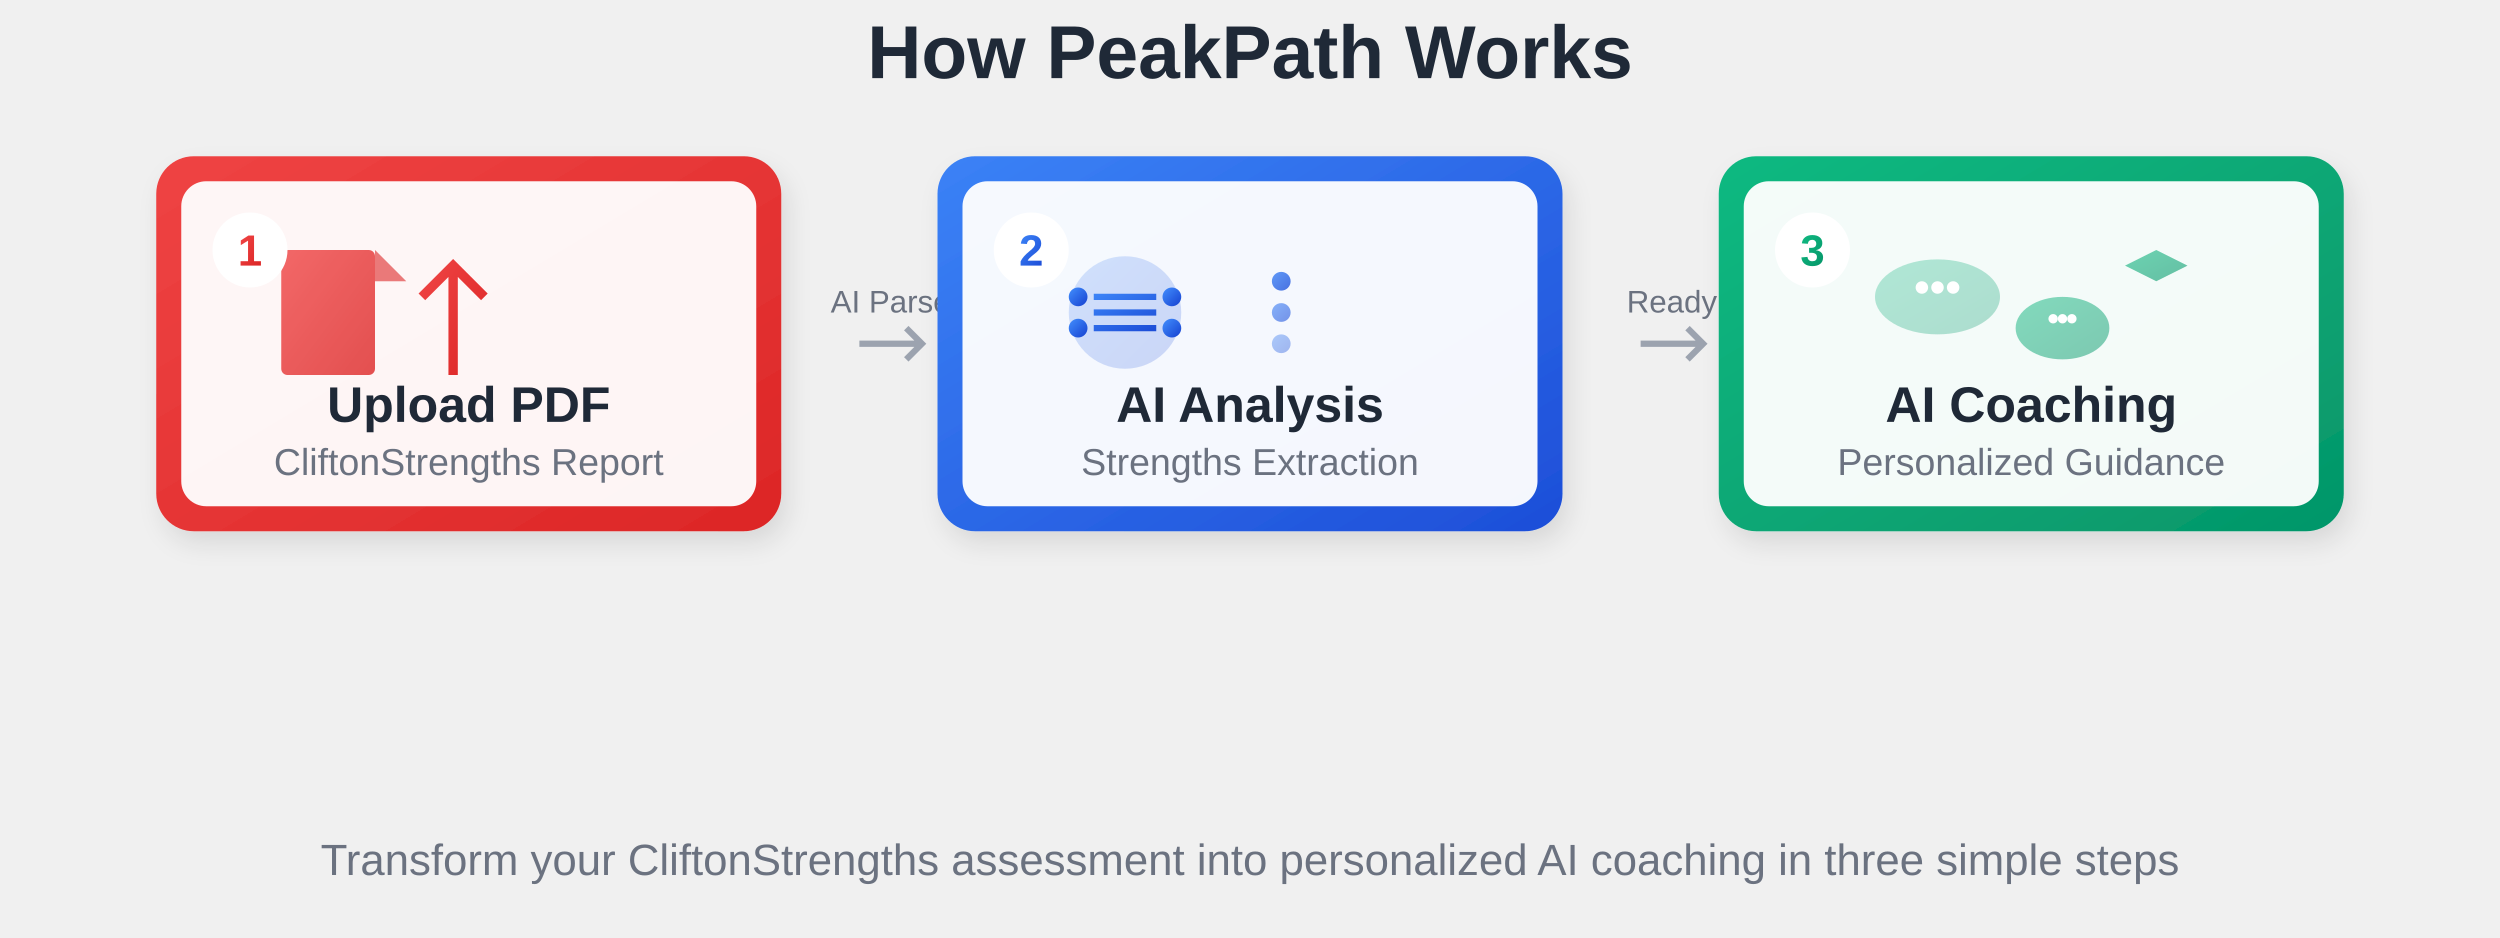
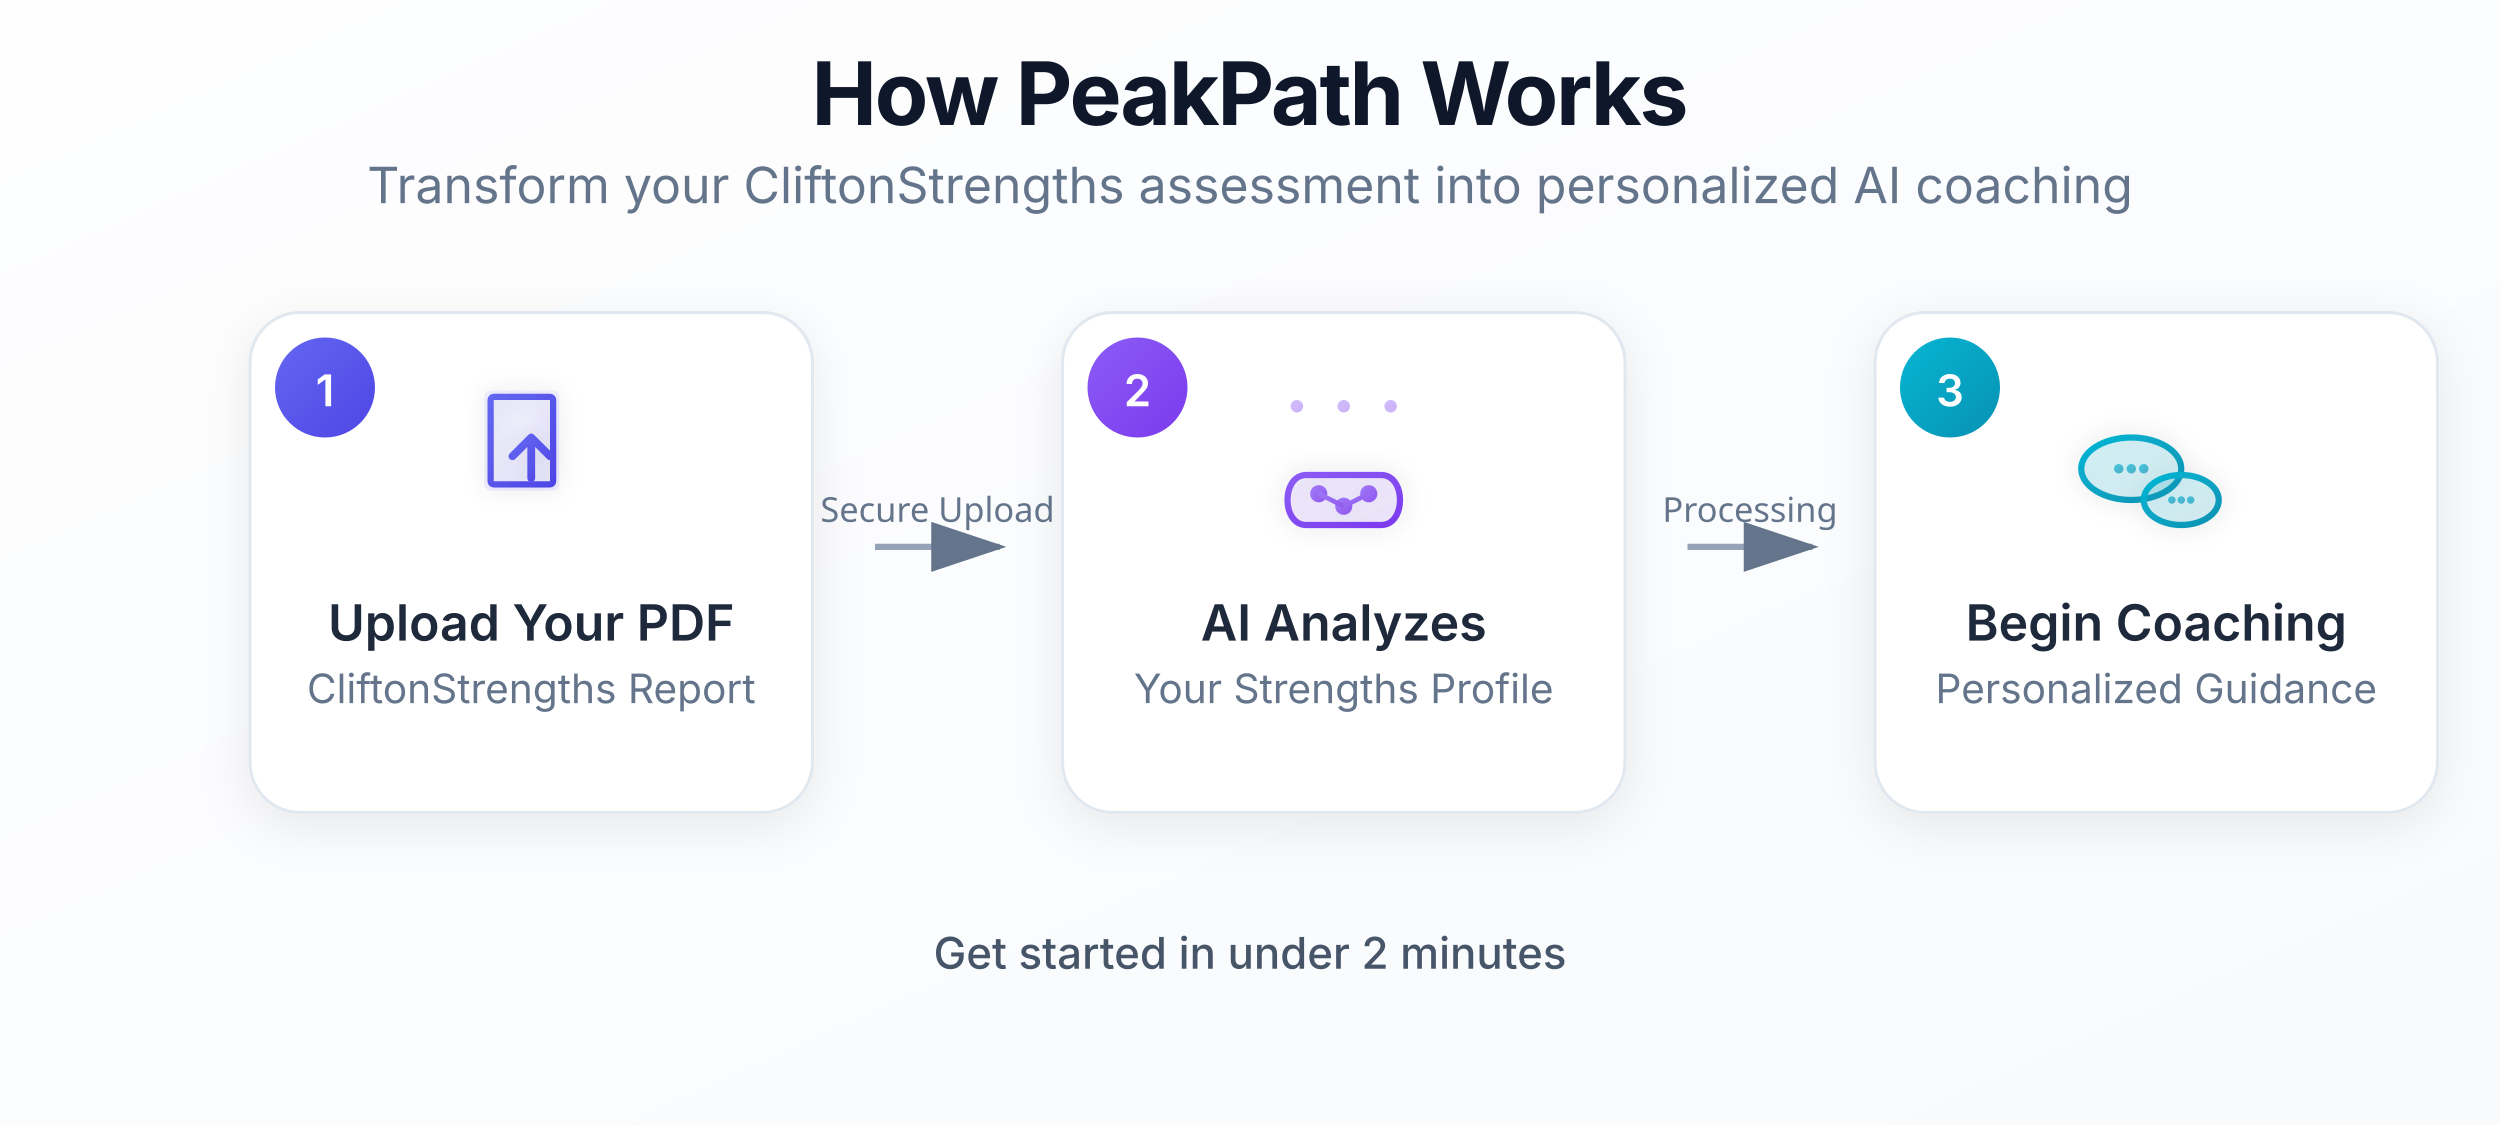
- <svg xmlns="http://www.w3.org/2000/svg" width="800" height="300" viewBox="0 0 800 300" fill="none">
+ <svg xmlns="http://www.w3.org/2000/svg" width="800" height="360" viewBox="0 0 800 360" fill="none" role="img" aria-labelledby="flow-title" aria-describedby="flow-desc">
  <defs>
-     <linearGradient id="step1Gradient" x1="0%" y1="0%" x2="100%" y2="100%">
-       <stop offset="0%" style="stop-color:#EF4444;stop-opacity:1" />
-       <stop offset="100%" style="stop-color:#DC2626;stop-opacity:1" />
+     <linearGradient id="primaryGradient" x1="0%" y1="0%" x2="100%" y2="100%">
+       <stop offset="0%" style="stop-color:#6366F1;stop-opacity:1" />
+       <stop offset="100%" style="stop-color:#4F46E5;stop-opacity:1" />
    </linearGradient>
-     <linearGradient id="step2Gradient" x1="0%" y1="0%" x2="100%" y2="100%">
-       <stop offset="0%" style="stop-color:#3B82F6;stop-opacity:1" />
-       <stop offset="100%" style="stop-color:#1D4ED8;stop-opacity:1" />
+     <linearGradient id="secondaryGradient" x1="0%" y1="0%" x2="100%" y2="100%">
+       <stop offset="0%" style="stop-color:#8B5CF6;stop-opacity:1" />
+       <stop offset="100%" style="stop-color:#7C3AED;stop-opacity:1" />
    </linearGradient>
-     <linearGradient id="step3Gradient" x1="0%" y1="0%" x2="100%" y2="100%">
-       <stop offset="0%" style="stop-color:#10B981;stop-opacity:1" />
-       <stop offset="100%" style="stop-color:#059669;stop-opacity:1" />
+     <linearGradient id="accentGradient" x1="0%" y1="0%" x2="100%" y2="100%">
+       <stop offset="0%" style="stop-color:#06B6D4;stop-opacity:1" />
+       <stop offset="100%" style="stop-color:#0891B2;stop-opacity:1" />
    </linearGradient>
-     <filter id="shadow" x="-20%" y="-20%" width="140%" height="140%">
-       <feDropShadow dx="2" dy="4" stdDeviation="4" flood-opacity="0.1" />
+     <filter id="cardShadow" x="-20%" y="-20%" width="140%" height="140%">
+       <feDropShadow dx="0" dy="4" stdDeviation="8" flood-color="#0F172A" flood-opacity="0.08" />
    </filter>
+     <filter id="iconGlow" x="-50%" y="-50%" width="200%" height="200%">
+       <feDropShadow dx="0" dy="0" stdDeviation="4" flood-opacity="0.15" />
+     </filter>
+     <marker id="arrowhead" markerWidth="12" markerHeight="8" refX="11" refY="4" orient="auto" markerUnits="strokeWidth">
+       <path d="M0,0 L0,8 L12,4 z" fill="#64748B" />
+     </marker>
  </defs>
-   <g transform="translate(50, 50)">
-     <rect x="0" y="0" width="200" height="120" rx="12" fill="url(#step1Gradient)" filter="url(#shadow)" />
-     <rect x="8" y="8" width="184" height="104" rx="8" fill="white" opacity="0.95" />
-     <rect x="40" y="30" width="30" height="40" rx="2" fill="url(#step1Gradient)" opacity="0.8" />
-     <path d="M70 30V40H80L70 30Z" fill="#DC2626" opacity="0.6" />
-     <path d="M85 45L95 35L105 45M95 35V70" stroke="url(#step1Gradient)" stroke-width="3" fill="none" />
-     <circle cx="30" cy="30" r="12" fill="white" />
-     <text x="30" y="35" text-anchor="middle" fill="url(#step1Gradient)" font-family="Arial, sans-serif" font-size="14" font-weight="bold">1</text>
-     <text x="100" y="85" text-anchor="middle" fill="#1F2937" font-family="Arial, sans-serif" font-size="16" font-weight="bold">Upload PDF</text>
-     <text x="100" y="102" text-anchor="middle" fill="#6B7280" font-family="Arial, sans-serif" font-size="12">CliftonStrengths Report</text>
+   <rect width="100%" height="100%" fill="url(#bgGradient)" />
+   <defs>
+     <linearGradient id="bgGradient" x1="0%" y1="0%" x2="100%" y2="100%">
+       <stop offset="0%" style="stop-color:#FEFEFF;stop-opacity:1" />
+       <stop offset="100%" style="stop-color:#F8FAFC;stop-opacity:1" />
+     </linearGradient>
+   </defs>
+   <text x="400" y="40" text-anchor="middle" fill="#0F172A" font-family="system-ui, -apple-system, BlinkMacSystemFont, 'Segoe UI', sans-serif" font-size="28" font-weight="700" letter-spacing="-0.025em">
+     How PeakPath Works
+   </text>
+   <text x="400" y="65" text-anchor="middle" fill="#64748B" font-family="system-ui, -apple-system, BlinkMacSystemFont, 'Segoe UI', sans-serif" font-size="16" font-weight="400">
+     Transform your CliftonStrengths assessment into personalized AI coaching
+   </text>
+   <g transform="translate(80, 100)" aria-labelledby="step1-title" aria-describedby="step1-desc">
+     <rect x="0" y="0" width="180" height="160" rx="16" fill="white" stroke="#E2E8F0" stroke-width="1" filter="url(#cardShadow)" />
+     <circle cx="24" cy="24" r="16" fill="url(#primaryGradient)" />
+     <text x="24" y="30" text-anchor="middle" fill="white" font-family="system-ui, -apple-system, BlinkMacSystemFont, 'Segoe UI', sans-serif" font-size="14" font-weight="600">1</text>
+     <g transform="translate(90, 45)" filter="url(#iconGlow)">
+       <rect x="-15" y="-20" width="24" height="32" rx="2" fill="url(#primaryGradient)" opacity="0.1" />
+       <rect x="-13" y="-18" width="20" height="28" rx="1" fill="none" stroke="url(#primaryGradient)" stroke-width="2" />
+       <path d="M0,-5 L-6,1 M0,-5 L6,1 M0,-5 L0,8" stroke="url(#primaryGradient)" stroke-width="2.5" stroke-linecap="round" stroke-linejoin="round" />
+     </g>
+     <text id="step1-title" x="90" y="105" text-anchor="middle" fill="#1E293B" font-family="system-ui, -apple-system, BlinkMacSystemFont, 'Segoe UI', sans-serif" font-size="16" font-weight="600">
+       Upload Your PDF
+     </text>
+     <text id="step1-desc" x="90" y="125" text-anchor="middle" fill="#64748B" font-family="system-ui, -apple-system, BlinkMacSystemFont, 'Segoe UI', sans-serif" font-size="13" font-weight="400">
+       CliftonStrengths Report
+     </text>
  </g>
-   <g transform="translate(275, 105)">
-     <path d="M0 5L20 5M15 0L20 5L15 10" stroke="#9CA3AF" stroke-width="2" fill="none" />
-     <text x="10" y="-5" text-anchor="middle" fill="#6B7280" font-family="Arial, sans-serif" font-size="10">AI Parse</text>
+   <g transform="translate(280, 175)">
+     <line x1="0" y1="0" x2="40" y2="0" stroke="#94A3B8" stroke-width="2" marker-end="url(#arrowhead)" />
+     <text x="20" y="-8" text-anchor="middle" fill="#64748B" font-family="system-ui" font-size="11" font-weight="500">Secure Upload</text>
  </g>
-   <g transform="translate(300, 50)">
-     <rect x="0" y="0" width="200" height="120" rx="12" fill="url(#step2Gradient)" filter="url(#shadow)" />
-     <rect x="8" y="8" width="184" height="104" rx="8" fill="white" opacity="0.95" />
-     <circle cx="60" cy="50" r="18" fill="url(#step2Gradient)" opacity="0.2" />
-     <g stroke="url(#step2Gradient)" stroke-width="2" fill="none">
-       <path d="M50 45H70M50 50H70M50 55H70" />
-       <circle cx="45" cy="45" r="2" fill="url(#step2Gradient)" />
-       <circle cx="75" cy="45" r="2" fill="url(#step2Gradient)" />
-       <circle cx="45" cy="55" r="2" fill="url(#step2Gradient)" />
-       <circle cx="75" cy="55" r="2" fill="url(#step2Gradient)" />
+   <g transform="translate(340, 100)" aria-labelledby="step2-title" aria-describedby="step2-desc">
+     <rect x="0" y="0" width="180" height="160" rx="16" fill="white" stroke="#E2E8F0" stroke-width="1" filter="url(#cardShadow)" />
+     <circle cx="24" cy="24" r="16" fill="url(#secondaryGradient)" />
+     <text x="24" y="30" text-anchor="middle" fill="white" font-family="system-ui, -apple-system, BlinkMacSystemFont, 'Segoe UI', sans-serif" font-size="14" font-weight="600">2</text>
+     <g transform="translate(90, 60)" filter="url(#iconGlow)">
+       <path d="M-12,-8 C-16,-8 -18,-4 -18,0 C-18,4 -16,8 -12,8 L12,8 C16,8 18,4 18,0 C18,-4 16,-8 12,-8 Z" fill="url(#secondaryGradient)" opacity="0.1" />
+       <path d="M-12,-8 C-16,-8 -18,-4 -18,0 C-18,4 -16,8 -12,8 L12,8 C16,8 18,4 18,0 C18,-4 16,-8 12,-8 Z" fill="none" stroke="url(#secondaryGradient)" stroke-width="2" />
+       <g stroke="url(#secondaryGradient)" stroke-width="1.5" opacity="0.8">
+         <circle cx="-8" cy="-2" r="2" fill="url(#secondaryGradient)" />
+         <circle cx="0" cy="2" r="2" fill="url(#secondaryGradient)" />
+         <circle cx="8" cy="-2" r="2" fill="url(#secondaryGradient)" />
+         <line x1="-8" y1="-2" x2="0" y2="2" />
+         <line x1="0" y1="2" x2="8" y2="-2" />
+       </g>
    </g>
-     <g transform="translate(110, 40)">
-       <circle cx="0" cy="0" r="3" fill="url(#step2Gradient)" opacity="0.8">
-         <animate attributeName="opacity" values="0.3;1;0.3" dur="1.5s" repeatCount="indefinite" />
+     <g transform="translate(90, 30)">
+       <circle cx="-15" cy="0" r="2" fill="url(#secondaryGradient)" opacity="0.4">
+         <animate attributeName="opacity" values="0.4;1;0.4" dur="2s" repeatCount="indefinite" />
      </circle>
-       <circle cx="0" cy="10" r="3" fill="url(#step2Gradient)" opacity="0.6">
-         <animate attributeName="opacity" values="0.3;1;0.3" dur="1.5s" begin="0.5s" repeatCount="indefinite" />
+       <circle cx="0" cy="0" r="2" fill="url(#secondaryGradient)" opacity="0.4">
+         <animate attributeName="opacity" values="0.4;1;0.4" dur="2s" begin="0.4s" repeatCount="indefinite" />
      </circle>
-       <circle cx="0" cy="20" r="3" fill="url(#step2Gradient)" opacity="0.4">
-         <animate attributeName="opacity" values="0.3;1;0.3" dur="1.5s" begin="1s" repeatCount="indefinite" />
+       <circle cx="15" cy="0" r="2" fill="url(#secondaryGradient)" opacity="0.4">
+         <animate attributeName="opacity" values="0.4;1;0.4" dur="2s" begin="0.8s" repeatCount="indefinite" />
      </circle>
    </g>
-     <circle cx="30" cy="30" r="12" fill="white" />
-     <text x="30" y="35" text-anchor="middle" fill="url(#step2Gradient)" font-family="Arial, sans-serif" font-size="14" font-weight="bold">2</text>
-     <text x="100" y="85" text-anchor="middle" fill="#1F2937" font-family="Arial, sans-serif" font-size="16" font-weight="bold">AI Analysis</text>
-     <text x="100" y="102" text-anchor="middle" fill="#6B7280" font-family="Arial, sans-serif" font-size="12">Strengths Extraction</text>
+     <text id="step2-title" x="90" y="105" text-anchor="middle" fill="#1E293B" font-family="system-ui, -apple-system, BlinkMacSystemFont, 'Segoe UI', sans-serif" font-size="16" font-weight="600">
+       AI Analyzes
+     </text>
+     <text id="step2-desc" x="90" y="125" text-anchor="middle" fill="#64748B" font-family="system-ui, -apple-system, BlinkMacSystemFont, 'Segoe UI', sans-serif" font-size="13" font-weight="400">
+       Your Strengths Profile
+     </text>
  </g>
-   <g transform="translate(525, 105)">
-     <path d="M0 5L20 5M15 0L20 5L15 10" stroke="#9CA3AF" stroke-width="2" fill="none" />
-     <text x="10" y="-5" text-anchor="middle" fill="#6B7280" font-family="Arial, sans-serif" font-size="10">Ready</text>
+   <g transform="translate(540, 175)">
+     <line x1="0" y1="0" x2="40" y2="0" stroke="#94A3B8" stroke-width="2" marker-end="url(#arrowhead)" />
+     <text x="20" y="-8" text-anchor="middle" fill="#64748B" font-family="system-ui" font-size="11" font-weight="500">Processing</text>
  </g>
-   <g transform="translate(550, 50)">
-     <rect x="0" y="0" width="200" height="120" rx="12" fill="url(#step3Gradient)" filter="url(#shadow)" />
-     <rect x="8" y="8" width="184" height="104" rx="8" fill="white" opacity="0.95" />
-     <ellipse cx="70" cy="45" rx="20" ry="12" fill="url(#step3Gradient)" opacity="0.3" />
-     <ellipse cx="110" cy="55" rx="15" ry="10" fill="url(#step3Gradient)" opacity="0.5" />
-     <g fill="white">
-       <circle cx="65" cy="42" r="2" />
-       <circle cx="70" cy="42" r="2" />
-       <circle cx="75" cy="42" r="2" />
-       <circle cx="107" cy="52" r="1.5" />
-       <circle cx="110" cy="52" r="1.5" />
-       <circle cx="113" cy="52" r="1.5" />
+   <g transform="translate(600, 100)" aria-labelledby="step3-title" aria-describedby="step3-desc">
+     <rect x="0" y="0" width="180" height="160" rx="16" fill="white" stroke="#E2E8F0" stroke-width="1" filter="url(#cardShadow)" />
+     <circle cx="24" cy="24" r="16" fill="url(#accentGradient)" />
+     <text x="24" y="30" text-anchor="middle" fill="white" font-family="system-ui, -apple-system, BlinkMacSystemFont, 'Segoe UI', sans-serif" font-size="14" font-weight="600">3</text>
+     <g transform="translate(90, 55)" filter="url(#iconGlow)">
+       <ellipse cx="-8" cy="-5" rx="16" ry="10" fill="url(#accentGradient)" opacity="0.15" />
+       <ellipse cx="-8" cy="-5" rx="16" ry="10" fill="none" stroke="url(#accentGradient)" stroke-width="2" />
+       <ellipse cx="8" cy="5" rx="12" ry="8" fill="url(#accentGradient)" opacity="0.15" />
+       <ellipse cx="8" cy="5" rx="12" ry="8" fill="none" stroke="url(#accentGradient)" stroke-width="2" />
+       <g fill="url(#accentGradient)" opacity="0.7">
+         <circle cx="-12" cy="-5" r="1.5" />
+         <circle cx="-8" cy="-5" r="1.5" />
+         <circle cx="-4" cy="-5" r="1.5" />
+         <circle cx="5" cy="5" r="1.2" />
+         <circle cx="8" cy="5" r="1.2" />
+         <circle cx="11" cy="5" r="1.2" />
+       </g>
    </g>
-     <path d="M130 35L140 30L150 35L140 40Z" fill="url(#step3Gradient)" opacity="0.6" />
-     <circle cx="30" cy="30" r="12" fill="white" />
-     <text x="30" y="35" text-anchor="middle" fill="url(#step3Gradient)" font-family="Arial, sans-serif" font-size="14" font-weight="bold">3</text>
-     <text x="100" y="85" text-anchor="middle" fill="#1F2937" font-family="Arial, sans-serif" font-size="16" font-weight="bold">AI Coaching</text>
-     <text x="100" y="102" text-anchor="middle" fill="#6B7280" font-family="Arial, sans-serif" font-size="12">Personalized Guidance</text>
+     <text id="step3-title" x="90" y="105" text-anchor="middle" fill="#1E293B" font-family="system-ui, -apple-system, BlinkMacSystemFont, 'Segoe UI', sans-serif" font-size="16" font-weight="600">
+       Begin Coaching
+     </text>
+     <text id="step3-desc" x="90" y="125" text-anchor="middle" fill="#64748B" font-family="system-ui, -apple-system, BlinkMacSystemFont, 'Segoe UI', sans-serif" font-size="13" font-weight="400">
+       Personalized Guidance
+     </text>
  </g>
-   <text x="400" y="25" text-anchor="middle" fill="#1F2937" font-family="Arial, sans-serif" font-size="24" font-weight="bold">How PeakPath Works</text>
-   <text x="400" y="280" text-anchor="middle" fill="#6B7280" font-family="Arial, sans-serif" font-size="14">Transform your CliftonStrengths assessment into personalized AI coaching in three simple steps</text>
+   <text x="400" y="310" text-anchor="middle" fill="#475569" font-family="system-ui, -apple-system, BlinkMacSystemFont, 'Segoe UI', sans-serif" font-size="14" font-weight="500">
+     Get started in under 2 minutes
+   </text>
+   <text x="-9999" y="-9999" font-size="1" aria-hidden="true">
+     Step 1: Upload your CliftonStrengths PDF report securely to PeakPath.
+     Step 2: Our AI analyzes your unique strengths profile and identifies key development areas.
+     Step 3: Begin personalized coaching sessions tailored to your specific strengths combination.
+   </text>
</svg>
